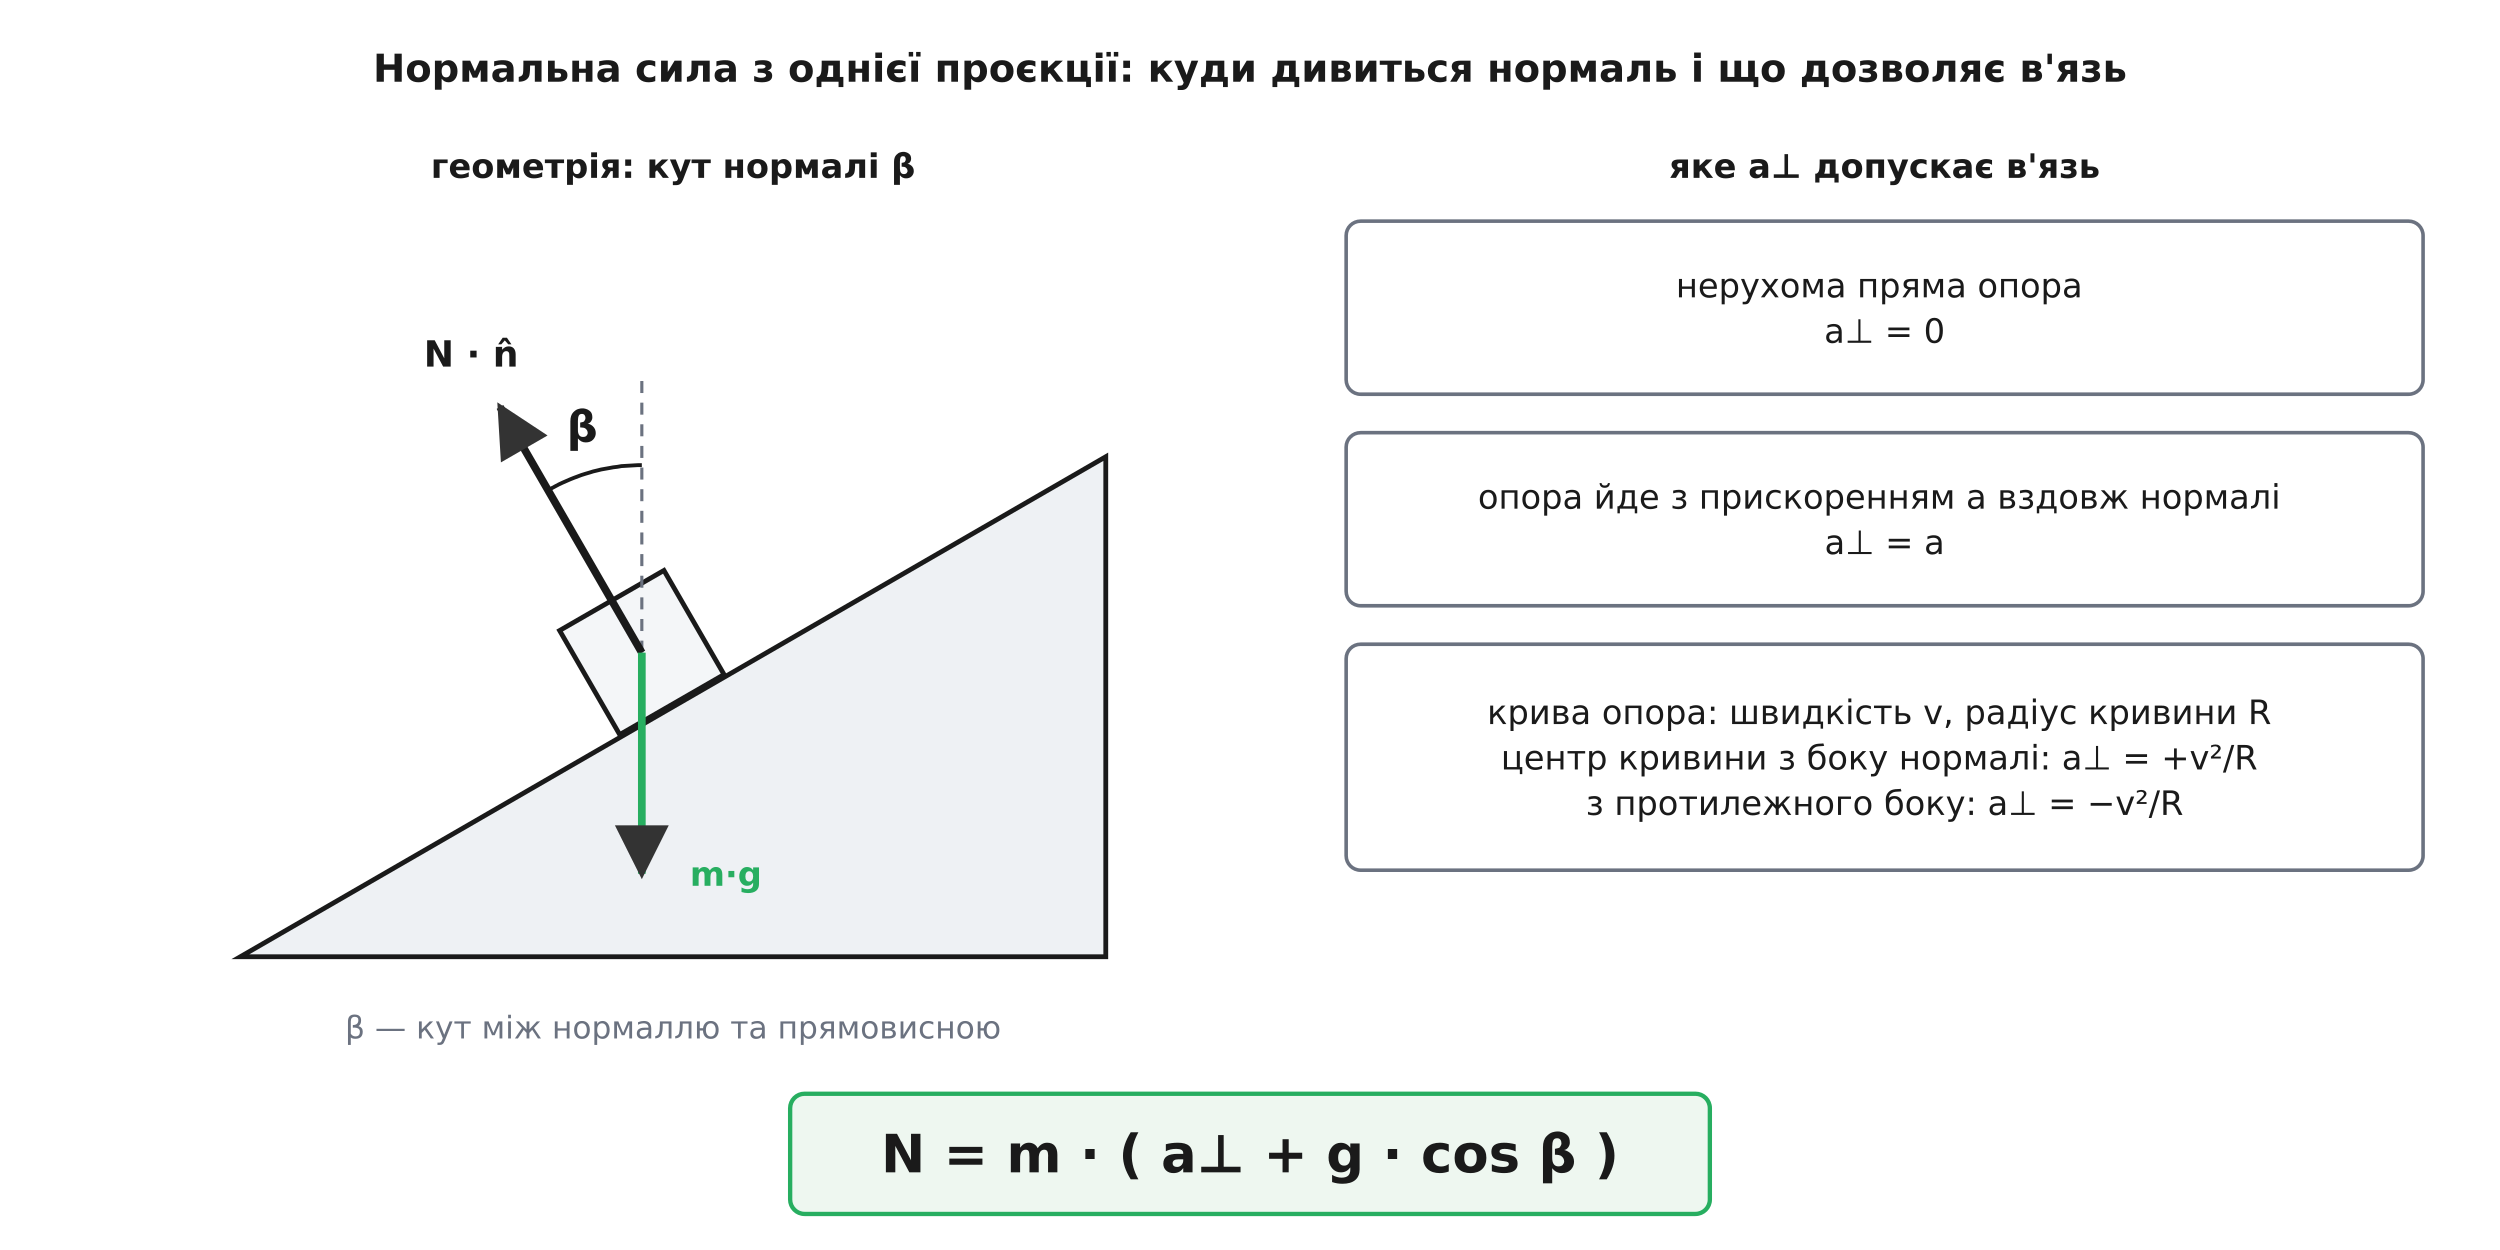
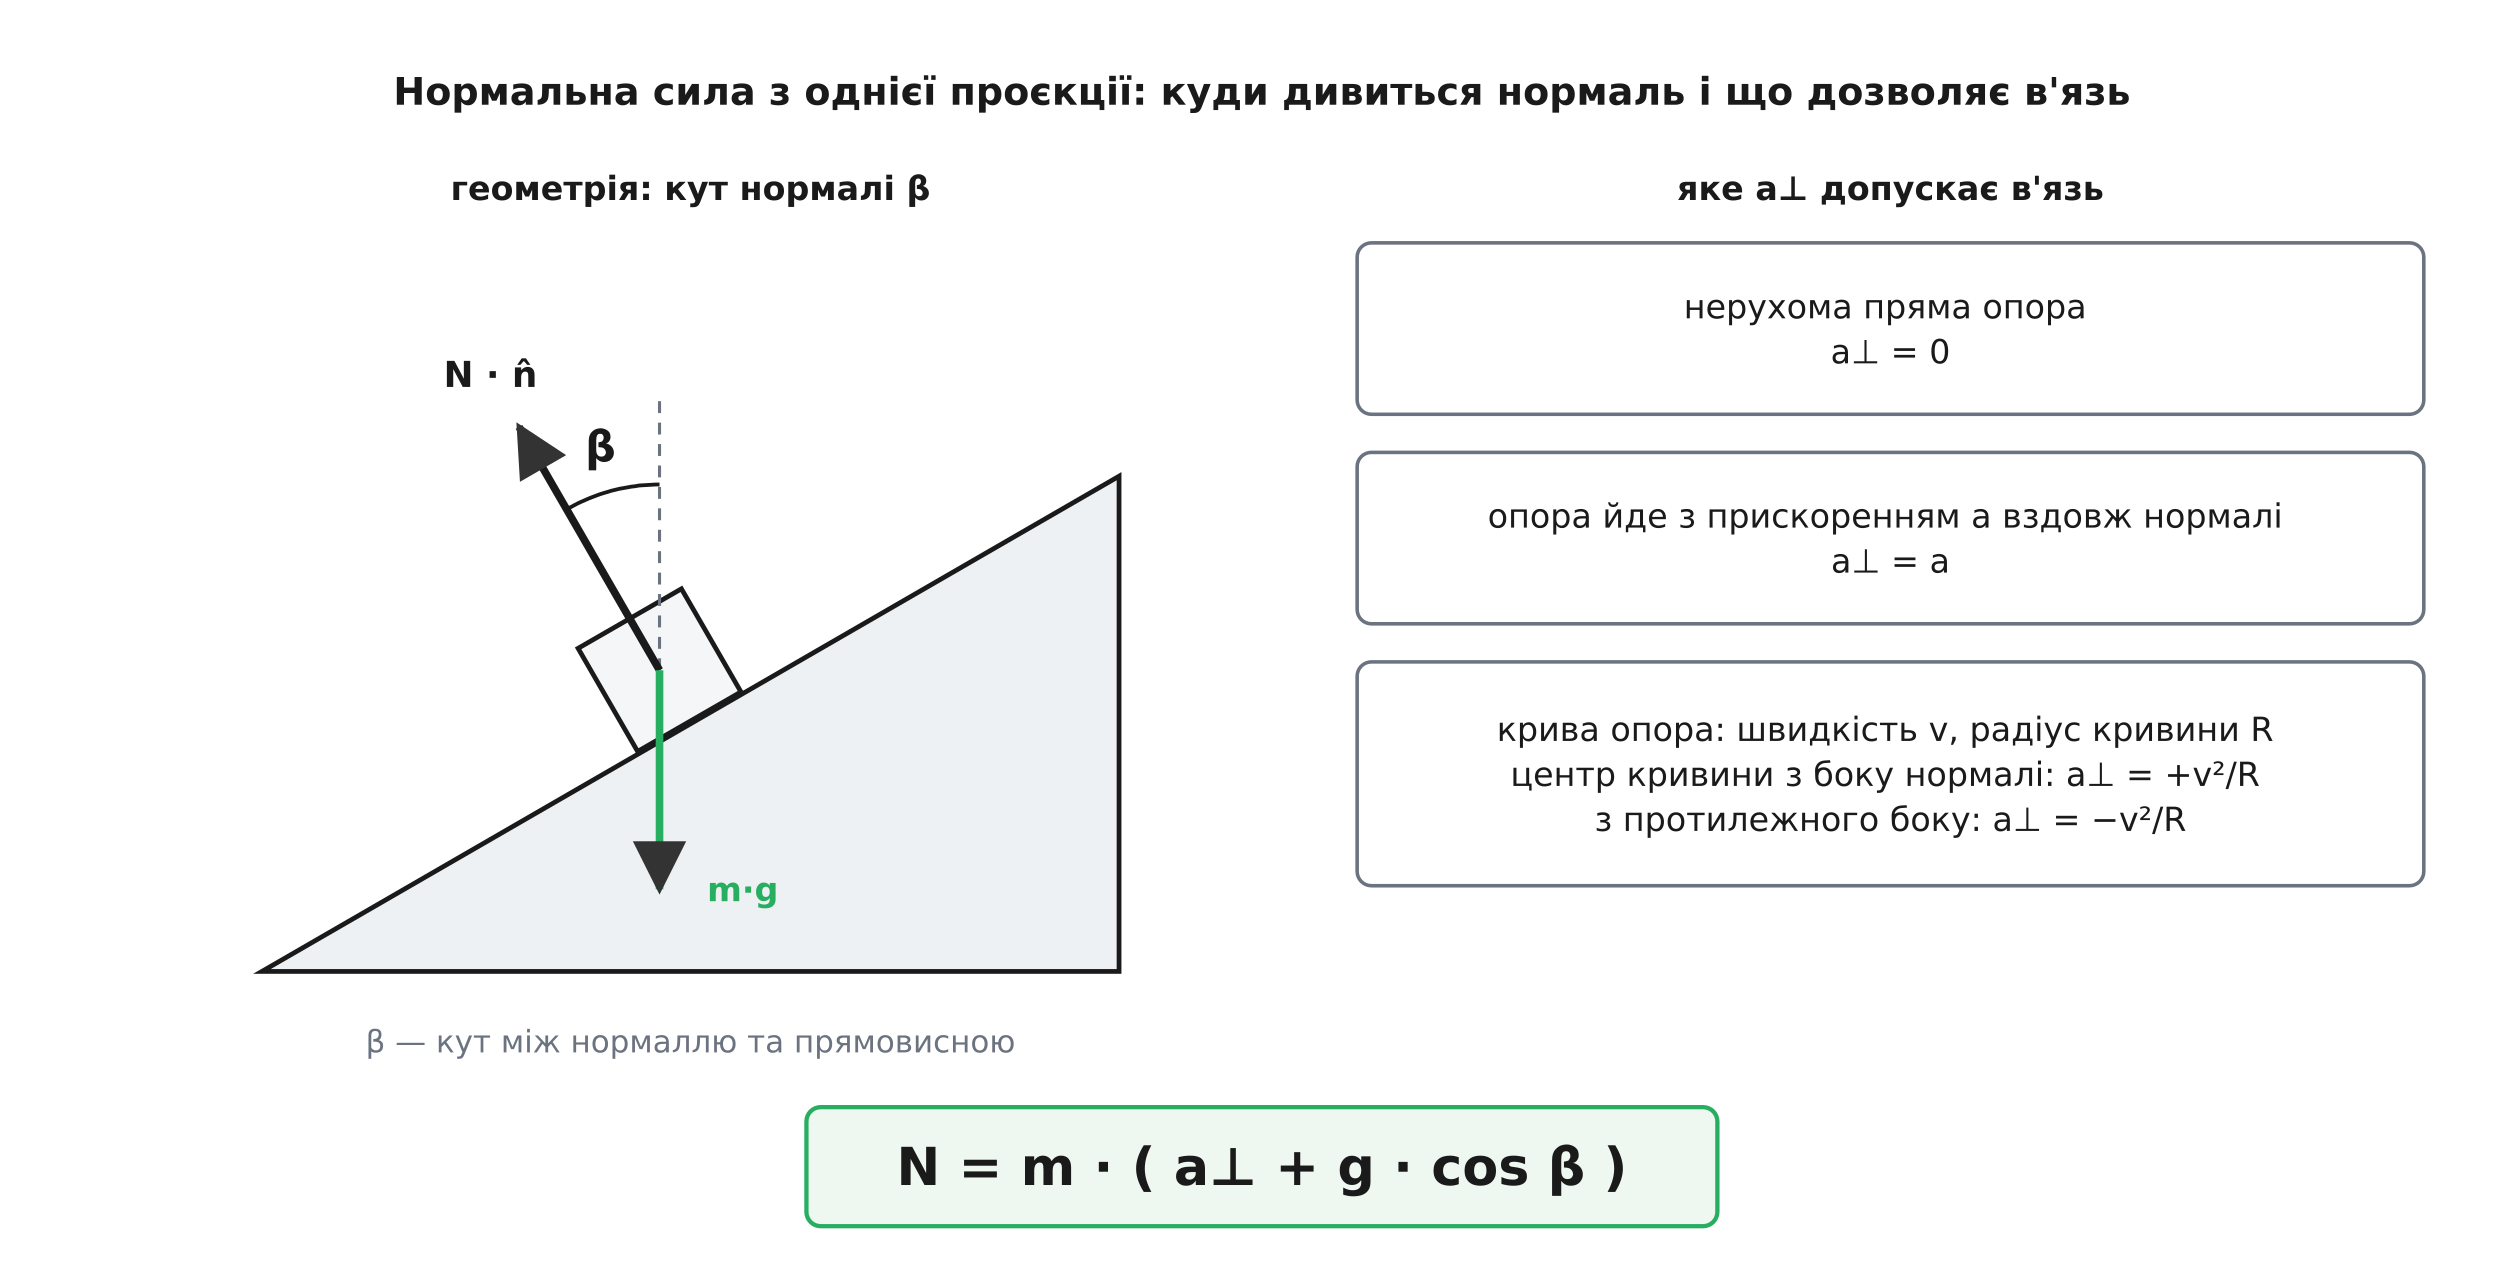
- <svg xmlns="http://www.w3.org/2000/svg" viewBox="0 0 1040 520" font-family="'Segoe UI', 'DejaVu Sans', Arial, sans-serif">
-   <rect width="1040" height="520" fill="#ffffff" />
+ <svg xmlns="http://www.w3.org/2000/svg" viewBox="-10 -10 1050 530" font-family="'Segoe UI', 'DejaVu Sans', Arial, sans-serif">
+   <rect x="-10" y="-10" width="1050" height="530" fill="#ffffff" />
  <defs>
    <marker id="arrow" viewBox="0 0 10 10" refX="9" refY="5" markerWidth="7" markerHeight="7" orient="auto-start-reverse">
      <path d="M0 0 L10 5 L0 10 z" fill="#333333" />
    </marker>
  </defs>
  <text x="520.0" y="34.0" font-family="'Segoe UI', 'DejaVu Sans', Arial, sans-serif" font-size="16" fill="#1a1a1a" text-anchor="middle" font-weight="700">Нормальна сила з однієї проєкції: куди дивиться нормаль і що дозволяє в'язь</text>
  <text x="280.0" y="74.0" font-family="'Segoe UI', 'DejaVu Sans', Arial, sans-serif" font-size="14" fill="#1a1a1a" text-anchor="middle" font-weight="700">геометрія: кут нормалі β</text>
  <path d="M 100.0 398.0 L 460.0 398.0 L 460.0 190.0 Z" fill="#eef1f4" stroke="#1a1a1a" stroke-width="2.0" />
  <path d="M 276.2 237.3 L 301.2 280.6 L 257.8 305.6 L 232.8 262.3 Z" fill="#f4f6f8" stroke="#1a1a1a" stroke-width="2.0" />
  <line x1="267.0" y1="271.5" x2="267.0" y2="156.0" stroke="#6b7280" stroke-width="1.3" stroke-dasharray="5,4" />
  <line x1="267.0" y1="271.5" x2="208.0" y2="169.3" stroke="#1a1a1a" stroke-width="3.2" marker-end="url(#arrow)" />
  <text x="196.0" y="152.5" font-family="'Segoe UI', 'DejaVu Sans', Arial, sans-serif" font-size="15" fill="#1a1a1a" text-anchor="middle" font-weight="700">N · n̂</text>
  <line x1="267.0" y1="271.5" x2="267.0" y2="363.5" stroke="#27ae60" stroke-width="3.2" marker-end="url(#arrow)" />
  <text x="287.0" y="368.5" font-family="'Segoe UI', 'DejaVu Sans', Arial, sans-serif" font-size="14" fill="#27ae60" text-anchor="start" font-weight="700">m·g</text>
  <path d="M 228.0 203.9 L 229.5 203.1 L 231.0 202.3 L 232.5 201.5 L 234.0 200.8 L 235.6 200.1 L 237.2 199.4 L 238.7 198.8 L 240.3 198.2 L 241.9 197.6 L 243.5 197.1 L 245.2 196.6 L 246.8 196.1 L 248.5 195.7 L 250.1 195.3 L 251.8 195.0 L 253.5 194.7 L 255.1 194.4 L 256.8 194.2 L 258.5 193.9 L 260.2 193.8 L 261.9 193.7 L 263.6 193.6 L 265.3 193.5 L 267.0 193.5" fill="none" stroke="#1a1a1a" stroke-width="1.6" />
  <text x="242.2" y="183.8" font-family="'Segoe UI', 'DejaVu Sans', Arial, sans-serif" font-size="18" fill="#1a1a1a" text-anchor="middle" font-weight="700">β</text>
  <text x="280.0" y="432.0" font-family="'Segoe UI', 'DejaVu Sans', Arial, sans-serif" font-size="13" fill="#6b7280" text-anchor="middle">β — кут між нормаллю та прямовисною</text>
  <text x="784.0" y="74.0" font-family="'Segoe UI', 'DejaVu Sans', Arial, sans-serif" font-size="14" fill="#1a1a1a" text-anchor="middle" font-weight="700">яке a⊥ допускає в'язь</text>
  <rect x="560.0" y="92.0" width="448.0" height="72.0" rx="6" fill="#ffffff" stroke="#6b7280" stroke-width="1.5" />
  <text x="784.0" y="123.7" font-family="'Segoe UI', 'DejaVu Sans', Arial, sans-serif" font-size="14" fill="#1a1a1a" text-anchor="middle">
    <tspan x="784.0" dy="0.0">нерухома пряма опора</tspan>
    <tspan x="784.0" dy="18.9">a⊥ = 0</tspan>
  </text>
  <rect x="560.0" y="180.0" width="448.0" height="72.0" rx="6" fill="#ffffff" stroke="#6b7280" stroke-width="1.5" />
  <text x="784.0" y="211.6" font-family="'Segoe UI', 'DejaVu Sans', Arial, sans-serif" font-size="14" fill="#1a1a1a" text-anchor="middle">
    <tspan x="784.0" dy="0.0">опора йде з прискоренням a вздовж нормалі</tspan>
    <tspan x="784.0" dy="18.9">a⊥ = a</tspan>
  </text>
  <rect x="560.0" y="268.0" width="448.0" height="94.0" rx="6" fill="#ffffff" stroke="#6b7280" stroke-width="1.5" />
  <text x="784.0" y="301.2" font-family="'Segoe UI', 'DejaVu Sans', Arial, sans-serif" font-size="14" fill="#1a1a1a" text-anchor="middle">
    <tspan x="784.0" dy="0.0">крива опора: швидкість v, радіус кривини R</tspan>
    <tspan x="784.0" dy="18.9">центр кривини з боку нормалі:  a⊥ = +v²/R</tspan>
    <tspan x="784.0" dy="18.9">з протилежного боку:  a⊥ = −v²/R</tspan>
  </text>
  <rect x="328.7" y="455.0" width="382.6" height="50.0" rx="6" fill="#eef7f0" stroke="#27ae60" stroke-width="1.8" />
  <text x="520.0" y="487.7" font-family="'Segoe UI', 'DejaVu Sans', Arial, sans-serif" font-size="22" fill="#1a1a1a" text-anchor="middle" font-weight="700">
    <tspan x="520.0" dy="0.0">N = m · ( a⊥ + g · cos β )</tspan>
  </text>
</svg>
